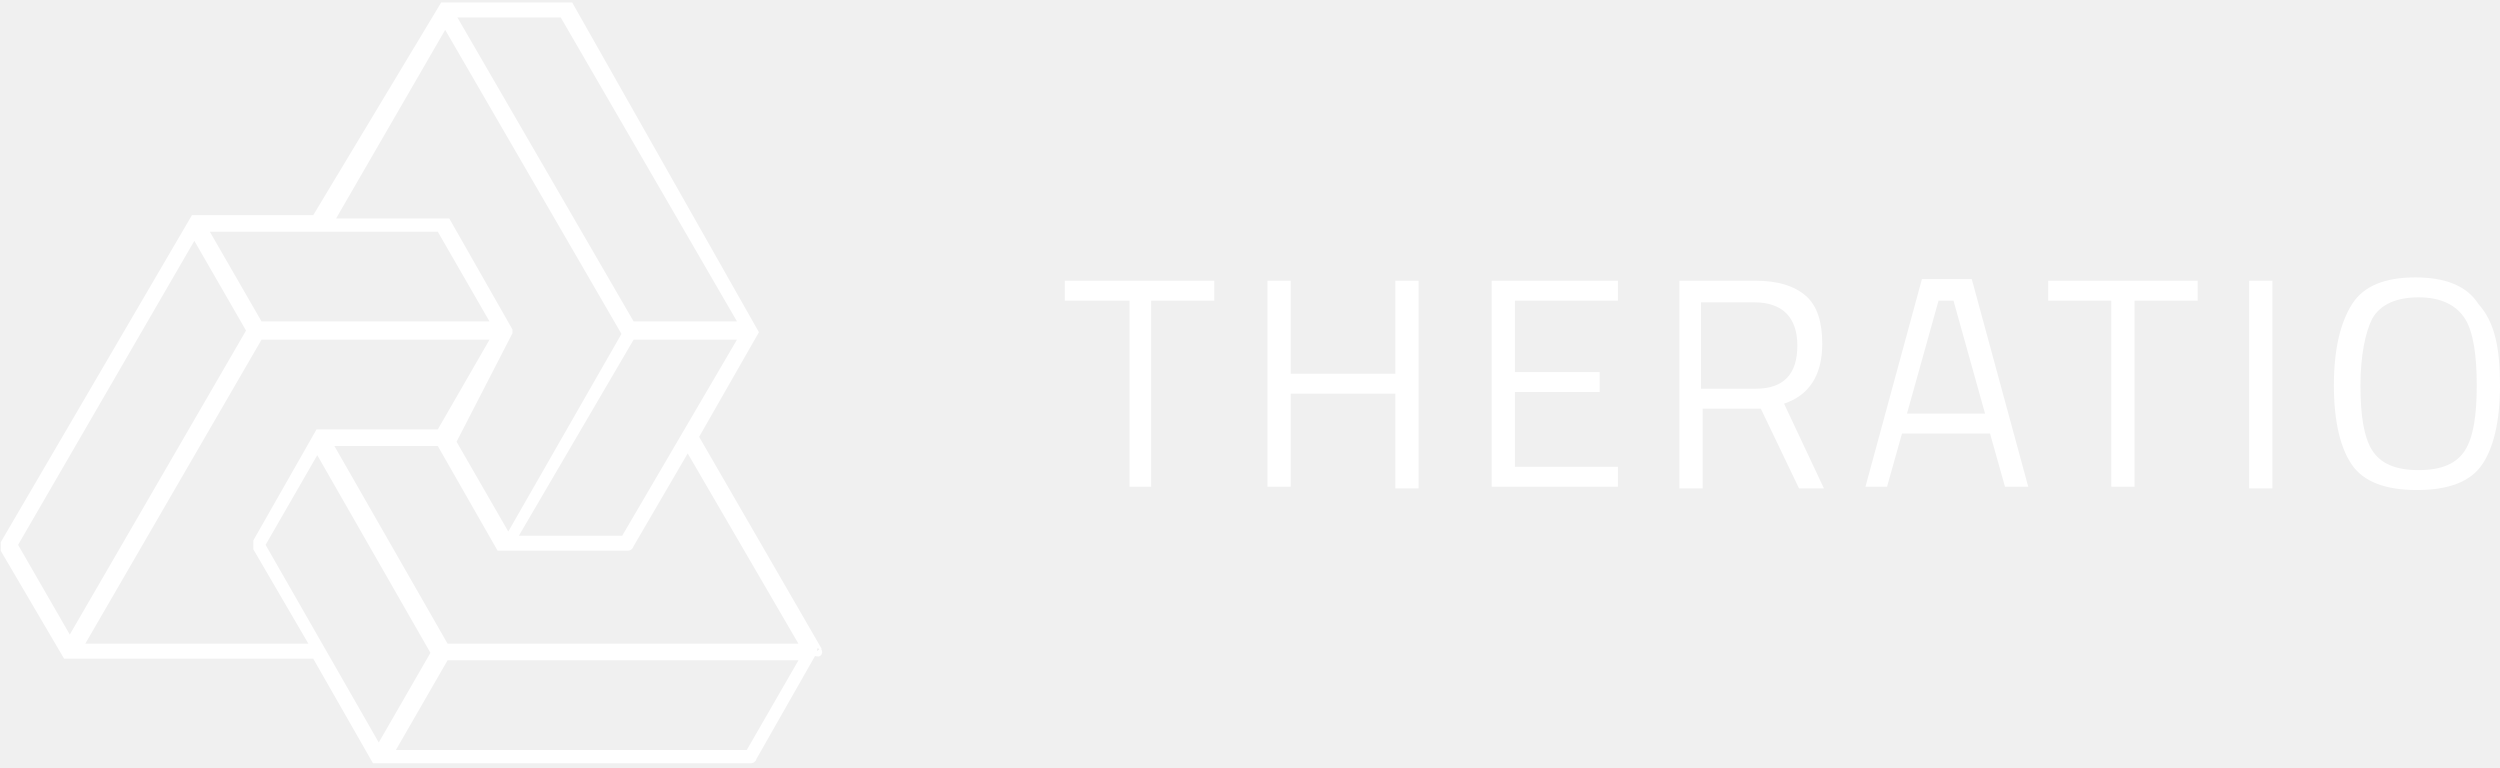
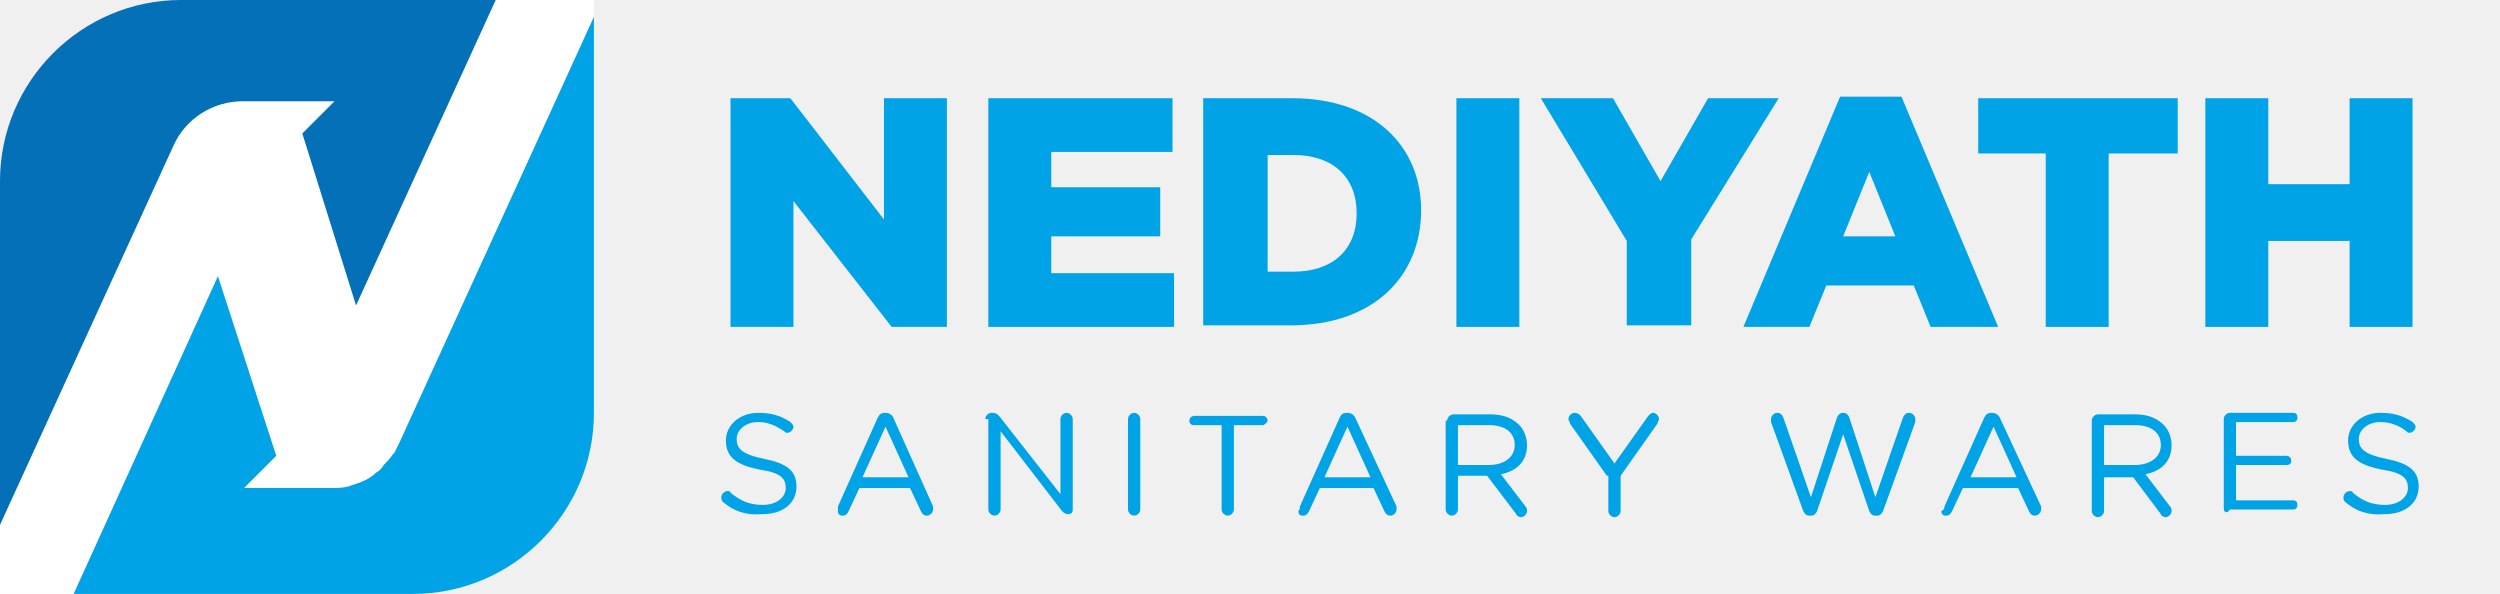
- <svg xmlns="http://www.w3.org/2000/svg" id="Layer_1" x="0px" y="0px" viewBox="0 0 150.5 46.2" style="enable-background:new 0 0 150.5 46.2;" xml:space="preserve">
+ <svg xmlns="http://www.w3.org/2000/svg" version="1.1" id="Layer_1" x="0px" y="0px" viewBox="0 0 162.9 38.7" style="enable-background:new 0 0 162.9 38.7;" xml:space="preserve">
  <style type="text/css">
- 	.st0{fill:#FFFFFF;stroke:#FFFFFF;stroke-width:0.5;stroke-miterlimit:10;}
+ 	.st0{fill:#01A3E7;}
	.st1{fill:#FFFFFF;}
+ 	.st2{fill:#0370B8;}
</style>
  <g>
-     <path class="st0" d="M49.2,39.2C49.2,39.2,49.2,39.2,49.2,39.2C49.2,39.2,49.2,39.2,49.2,39.2c0-0.1,0-0.1,0-0.1c0,0,0,0,0,0   l-7.4-12.8l3.6-6.3c0,0,0,0,0,0c0,0,0,0,0,0c0,0,0,0,0,0c0,0,0,0,0,0c0,0,0,0,0,0s0,0,0,0c0,0,0,0,0,0c0,0,0,0,0,0c0,0,0,0,0,0   c0,0,0,0,0,0L34.3,0.4c0,0,0,0,0,0c0,0,0,0,0,0c0,0,0,0,0,0c0,0,0,0,0,0c0,0,0,0-0.1,0c0,0,0,0,0,0h-7.5c0,0,0,0,0,0c0,0,0,0,0,0   c0,0,0,0,0,0c0,0,0,0,0,0c0,0,0,0,0,0c0,0,0,0,0,0c0,0,0,0,0,0c0,0,0,0,0,0c0,0,0,0,0,0c0,0,0,0,0,0L19,13.2h-7.3c0,0,0,0,0,0   c0,0,0,0,0,0c0,0,0,0,0,0c0,0,0,0,0,0c0,0,0,0,0,0c0,0,0,0,0,0c0,0,0,0,0,0c0,0,0,0,0,0c0,0,0,0,0,0c0,0,0,0,0,0L0.3,32.7   c0,0,0,0,0,0c0,0,0,0,0,0.1c0,0,0,0,0,0.1c0,0,0,0,0,0.1c0,0,0,0,0,0.1c0,0,0,0,0,0L4,39.4c0,0,0,0,0,0c0,0,0,0,0,0c0,0,0,0,0,0   c0,0,0,0,0,0c0,0,0,0,0,0c0,0,0,0,0,0c0,0,0.1,0,0.1,0c0,0,0,0,0,0c0,0,0,0,0,0c0,0,0,0,0,0H19l3.6,6.3c0,0,0,0,0,0c0,0,0,0,0,0   c0,0,0,0,0,0c0,0,0,0,0,0c0,0,0,0,0,0c0,0,0,0,0,0c0,0,0.1,0,0.1,0c0,0,0,0,0,0c0,0,0,0,0,0c0,0,0,0,0,0h22.4c0,0,0.1,0,0.1,0   c0,0,0,0,0,0c0,0,0.1,0,0.1-0.1c0,0,0,0,0,0l3.7-6.5c0,0,0,0,0,0c0,0,0,0,0,0C49.2,39.3,49.2,39.3,49.2,39.2   C49.2,39.3,49.2,39.3,49.2,39.2C49.2,39.3,49.3,39.3,49.2,39.2C49.3,39.3,49.2,39.2,49.2,39.2z M45.1,45.4H23.4l3.4-5.9h21.7   L45.1,45.4z M15.7,32.8l3.4-5.9l7.1,12.4l-3.4,5.9L15.7,32.8z M48.5,39H26.8l-7.1-12.4h6.8l3.6,6.3c0,0,0,0,0,0c0,0,0,0,0,0   c0,0,0,0,0,0c0,0,0,0,0,0c0,0,0,0,0,0c0,0,0,0,0,0c0,0,0.1,0,0.1,0c0,0,0,0,0,0c0,0,0,0,0,0c0,0,0,0,0,0h7.5c0,0,0.1,0,0.1,0   c0,0,0,0,0,0c0,0,0.1,0,0.1-0.1c0,0,0,0,0,0l3.5-6L48.5,39z M0.8,32.8L11.7,14l3.4,5.9L4.2,38.7L0.8,32.8z M15.6,19.6l-3.4-5.9h7   h7.3l3.4,5.9H15.6z M30.6,20C30.6,20,30.6,20,30.6,20C30.6,20,30.6,20,30.6,20C30.6,20,30.6,20,30.6,20c0-0.1,0-0.1,0-0.1   c0,0,0,0,0,0s0,0,0,0c0,0,0,0,0,0c0,0,0,0,0,0c0,0,0,0,0,0c0,0,0,0,0,0l-3.7-6.5c0,0,0,0,0,0c0,0,0,0,0,0c0,0,0,0,0,0c0,0,0,0,0,0   c0,0,0,0-0.1,0c0,0,0,0,0,0h-7l7-12.1l10.9,18.8l-7.1,12.4l-3.4-5.9L30.6,20z M33.9,0.8l10.9,18.8H38L27.1,0.8H33.9z M37.6,32.5   h-6.8L38,20.2h6.8L37.6,32.5z M4.7,39l10.9-18.8h14.3l-3.4,5.9h-7.3c0,0,0,0,0,0c0,0,0,0,0,0c0,0,0,0,0,0c0,0,0,0,0,0c0,0,0,0,0,0   c0,0,0,0,0,0c0,0,0,0,0,0c0,0,0,0,0,0c0,0,0,0,0,0c0,0,0,0,0,0l-3.7,6.5c0,0,0,0,0,0c0,0,0,0,0,0.1c0,0,0,0,0,0.1c0,0,0,0,0,0.1   c0,0,0,0,0,0.1c0,0,0,0,0,0l3.5,6H4.7z" />
+     <g>
+       <path class="st0" d="M47.7,6.4h3.8l6.1,7.9V6.4h4.1v14.9h-3.6l-6.4-8.2v8.2h-4.1V6.4z" />
+       <path class="st0" d="M64.4,6.4h12v3.5h-7.9v2.3h7.1v3.2h-7.1v2.4h8v3.5H64.4V6.4z" />
+       <path class="st0" d="M78.5,6.4h5.7c5.3,0,8.4,3.1,8.4,7.3v0c0,4.3-3.1,7.5-8.5,7.5h-5.7V6.4z M84.3,17.7c2.5,0,4.1-1.4,4.1-3.8v0    c0-2.4-1.6-3.8-4.1-3.8h-1.7v7.6H84.3z" />
+       <path class="st0" d="M94.9,6.4H99v14.9h-4.1V6.4z" />
+       <path class="st0" d="M106,15.7l-5.6-9.3h4.7l3.1,5.4l3.1-5.4h4.6l-5.7,9.2v5.6H106V15.7z" />
+       <path class="st0" d="M119.9,6.3h4l6.3,15h-4.4l-1.1-2.7H119l-1.1,2.7h-4.3L119.9,6.3z M123.5,15.4l-1.7-4.2l-1.7,4.2H123.5z" />
+       <path class="st0" d="M133.4,10h-4.5V6.4h13V10h-4.5v11.3h-4.1V10z" />
+       <path class="st0" d="M143.7,6.4h4.1V12h5.3V6.4h4.1v14.9h-4.1v-5.6h-5.3v5.6h-4.1V6.4z" />
+     </g>
  </g>
  <g>
-     <path class="st1" d="M64.1,18.1v-1.2h9v1.2h-3.8v11.2H68V18.1H64.1z" />
-     <path class="st1" d="M84,29.3v-5.6h-6.3v5.6h-1.4V16.9h1.4v5.6H84v-5.6h1.4v12.5H84z" />
-     <path class="st1" d="M89.8,29.3V16.9h7.6v1.2h-6.2v4.3h5.1v1.2h-5.1v4.5h6.2v1.2H89.8z" />
-     <path class="st1" d="M102.5,24.6v4.8h-1.4V16.9h4.6c1.3,0,2.3,0.3,3,0.9s1,1.6,1,2.9c0,1.9-0.8,3.1-2.3,3.6l2.4,5.1h-1.5l-2.3-4.8   H102.5z M105.7,23.4c1.7,0,2.5-0.9,2.5-2.6s-0.9-2.6-2.6-2.6h-3.2v5.2H105.7z" />
-     <path class="st1" d="M112.3,29.3l3.4-12.5h3l3.4,12.5h-1.4l-0.9-3.2h-5.3l-0.9,3.2H112.3z M116.7,18.1l-1.9,6.8h4.7l-1.9-6.8H116.7   z" />
-     <path class="st1" d="M123.3,18.1v-1.2h9v1.2h-3.8v11.2h-1.4V18.1H123.3z" />
-     <path class="st1" d="M135.4,29.3V16.9h1.4v12.5H135.4z" />
-     <path class="st1" d="M150.5,23.2c0,2.2-0.4,3.8-1.1,4.8c-0.7,1-2,1.5-3.9,1.5c-1.9,0-3.2-0.5-3.9-1.5c-0.7-1-1.1-2.6-1.1-4.8   c0-2.2,0.4-3.8,1.1-4.9c0.7-1.1,2-1.6,3.8-1.6c1.8,0,3.1,0.5,3.8,1.6C150.2,19.4,150.5,21,150.5,23.2z M142.1,23.2   c0,1.8,0.2,3.1,0.7,3.9c0.5,0.8,1.4,1.2,2.8,1.2s2.3-0.4,2.8-1.2c0.5-0.8,0.7-2.1,0.7-3.9s-0.2-3.2-0.7-4c-0.5-0.8-1.4-1.3-2.8-1.3   c-1.3,0-2.3,0.4-2.8,1.3C142.4,20,142.1,21.4,142.1,23.2z" />
+     <g>
+       <path class="st0" d="M47.1,32.7c-0.1-0.1-0.1-0.2-0.1-0.3c0-0.2,0.2-0.4,0.4-0.4c0.1,0,0.2,0,0.2,0.1c0.6,0.5,1.2,0.8,2.1,0.8    c0.9,0,1.5-0.5,1.5-1.1v0c0-0.6-0.3-1-1.7-1.2c-1.5-0.3-2.2-0.8-2.2-1.9v0c0-1,0.9-1.8,2.1-1.8c0.9,0,1.5,0.2,2.1,0.6    c0.1,0.1,0.2,0.2,0.2,0.3c0,0.2-0.2,0.4-0.4,0.4c-0.1,0-0.1,0-0.2-0.1c-0.6-0.4-1.1-0.6-1.7-0.6c-0.8,0-1.4,0.5-1.4,1.1v0    c0,0.6,0.3,1,1.8,1.3c1.5,0.3,2.1,0.8,2.1,1.8v0c0,1.1-0.9,1.8-2.2,1.8C48.6,33.6,47.8,33.3,47.1,32.7z" />
+       <path class="st0" d="M54.6,33l2.6-5.8c0.1-0.2,0.2-0.3,0.5-0.3h0c0.2,0,0.4,0.1,0.5,0.3l2.6,5.8c0,0.1,0,0.1,0,0.2    c0,0.2-0.2,0.4-0.4,0.4c-0.2,0-0.3-0.1-0.4-0.3l-0.7-1.5H56l-0.7,1.5c-0.1,0.2-0.2,0.3-0.4,0.3c-0.2,0-0.3-0.1-0.3-0.3    C54.6,33.2,54.6,33.1,54.6,33z M59.2,31.1l-1.5-3.3l-1.5,3.3H59.2z" />
+       <path class="st0" d="M64.2,27.3c0-0.2,0.2-0.4,0.4-0.4h0.1c0.2,0,0.3,0.1,0.4,0.2l4,5.1v-4.9c0-0.2,0.2-0.4,0.4-0.4    c0.2,0,0.4,0.2,0.4,0.4v5.9c0,0.2-0.1,0.3-0.3,0.3h0c-0.2,0-0.3-0.1-0.4-0.2l-4-5.2v5.1c0,0.2-0.2,0.4-0.4,0.4    c-0.2,0-0.4-0.2-0.4-0.4V27.3z" />
+       <path class="st0" d="M73.5,27.3c0-0.2,0.2-0.4,0.4-0.4c0.2,0,0.4,0.2,0.4,0.4v5.9c0,0.2-0.2,0.4-0.4,0.4c-0.2,0-0.4-0.2-0.4-0.4    V27.3z" />
+       <path class="st0" d="M79.7,27.7h-1.9c-0.2,0-0.3-0.1-0.3-0.3s0.2-0.3,0.3-0.3h4.5c0.2,0,0.3,0.2,0.3,0.3s-0.2,0.3-0.3,0.3h-1.9    v5.5c0,0.2-0.2,0.4-0.4,0.4s-0.4-0.2-0.4-0.4V27.7z" />
+       <path class="st0" d="M84.7,33l2.6-5.8c0.1-0.2,0.2-0.3,0.5-0.3h0c0.2,0,0.4,0.1,0.5,0.3L91,33c0,0.1,0,0.1,0,0.2    c0,0.2-0.2,0.4-0.4,0.4c-0.2,0-0.3-0.1-0.4-0.3l-0.7-1.5H86l-0.7,1.5c-0.1,0.2-0.2,0.3-0.4,0.3c-0.2,0-0.3-0.1-0.3-0.3    C84.7,33.2,84.7,33.1,84.7,33z M89.3,31.1l-1.5-3.3l-1.5,3.3H89.3z" />
+       <path class="st0" d="M94.3,27.4c0-0.2,0.2-0.4,0.4-0.4h2.4c0.8,0,1.4,0.2,1.9,0.7c0.3,0.3,0.5,0.8,0.5,1.3v0    c0,1.1-0.7,1.7-1.7,1.9l1.6,2.1c0.1,0.1,0.1,0.2,0.1,0.3c0,0.2-0.2,0.4-0.4,0.4c-0.1,0-0.3-0.1-0.3-0.2L96.9,31H95v2.2    c0,0.2-0.2,0.4-0.4,0.4c-0.2,0-0.4-0.2-0.4-0.4V27.4z M97,30.3c1,0,1.7-0.5,1.7-1.3v0c0-0.8-0.6-1.3-1.7-1.3h-2v2.6H97z" />
+       <path class="st0" d="M104.7,31l-2.4-3.4c0-0.1-0.1-0.2-0.1-0.3c0-0.2,0.2-0.4,0.4-0.4c0.2,0,0.3,0.1,0.4,0.2l2.2,3.1l2.2-3.1    c0.1-0.1,0.2-0.2,0.3-0.2c0.2,0,0.4,0.2,0.4,0.4c0,0.1-0.1,0.2-0.1,0.3l-2.4,3.4v2.3c0,0.2-0.2,0.4-0.4,0.4s-0.4-0.2-0.4-0.4V31z" />
+       <path class="st0" d="M115.4,27.5c0-0.1,0-0.1,0-0.2c0-0.2,0.2-0.4,0.4-0.4c0.2,0,0.3,0.1,0.4,0.3l1.8,5.2l1.7-5.2    c0.1-0.2,0.2-0.3,0.4-0.3h0c0.2,0,0.3,0.1,0.4,0.3l1.7,5.2l1.8-5.2c0.1-0.2,0.2-0.3,0.4-0.3c0.2,0,0.4,0.2,0.4,0.4    c0,0.1,0,0.1,0,0.2l-2.1,5.8c-0.1,0.2-0.2,0.3-0.4,0.3h-0.1c-0.2,0-0.3-0.1-0.4-0.3l-1.7-5l-1.7,5c-0.1,0.2-0.2,0.3-0.4,0.3h-0.1    c-0.2,0-0.3-0.1-0.4-0.3L115.4,27.5z" />
+       <path class="st0" d="M126.7,33l2.6-5.8c0.1-0.2,0.2-0.3,0.5-0.3h0c0.2,0,0.4,0.1,0.5,0.3L133,33c0,0.1,0,0.1,0,0.2    c0,0.2-0.2,0.4-0.4,0.4c-0.2,0-0.3-0.1-0.4-0.3l-0.7-1.5h-3.6l-0.7,1.5c-0.1,0.2-0.2,0.3-0.4,0.3c-0.2,0-0.3-0.1-0.3-0.3    C126.7,33.2,126.7,33.1,126.7,33z M131.4,31.1l-1.5-3.3l-1.5,3.3H131.4z" />
+       <path class="st0" d="M136.3,27.4c0-0.2,0.2-0.4,0.4-0.4h2.4c0.8,0,1.4,0.2,1.9,0.7c0.3,0.3,0.5,0.8,0.5,1.3v0    c0,1.1-0.7,1.7-1.7,1.9l1.6,2.1c0.1,0.1,0.1,0.2,0.1,0.3c0,0.2-0.2,0.4-0.4,0.4c-0.1,0-0.3-0.1-0.3-0.2l-1.8-2.4h-1.9v2.2    c0,0.2-0.2,0.4-0.4,0.4c-0.2,0-0.4-0.2-0.4-0.4V27.4z M139.1,30.3c1,0,1.7-0.5,1.7-1.3v0c0-0.8-0.6-1.3-1.7-1.3h-2v2.6H139.1z" />
+       <path class="st0" d="M144.9,33.1v-5.8c0-0.2,0.2-0.4,0.4-0.4h4.1c0.2,0,0.3,0.1,0.3,0.3s-0.1,0.3-0.3,0.3h-3.7v2.2h3.3    c0.2,0,0.3,0.2,0.3,0.3c0,0.2-0.1,0.3-0.3,0.3h-3.3v2.3h3.7c0.2,0,0.3,0.1,0.3,0.3s-0.1,0.3-0.3,0.3h-4.1    C145.1,33.5,144.9,33.4,144.9,33.1z" />
+       <path class="st0" d="M152.8,32.7c-0.1-0.1-0.1-0.2-0.1-0.3c0-0.2,0.2-0.4,0.4-0.4c0.1,0,0.2,0,0.2,0.1c0.6,0.5,1.2,0.8,2.1,0.8    c0.9,0,1.5-0.5,1.5-1.1v0c0-0.6-0.3-1-1.7-1.2c-1.5-0.3-2.2-0.8-2.2-1.9v0c0-1,0.9-1.8,2.1-1.8c0.9,0,1.5,0.2,2.1,0.6    c0.1,0.1,0.2,0.2,0.2,0.3c0,0.2-0.2,0.4-0.4,0.4c-0.1,0-0.1,0-0.2-0.1c-0.5-0.4-1.1-0.6-1.7-0.6c-0.8,0-1.4,0.5-1.4,1.1v0    c0,0.6,0.3,1,1.8,1.3c1.5,0.3,2.1,0.8,2.1,1.8v0c0,1.1-0.9,1.8-2.2,1.8C154.3,33.6,153.5,33.3,152.8,32.7z" />
+     </g>
+   </g>
+   <g>
+     <path class="st1" d="M32.3,0l-9.1,19.9L19.7,8.6l2.1-2.1H19h-2.1h-1.2c-1.9,0-3.7,1.1-4.5,2.9L0,34.2v4.5h4.8L14.2,18L18,29.7   l-2.1,2.1h2.8l0,0h2.9c1.9,0,3.7-1.1,4.5-2.9v0L38.7,1.1V0H32.3z" />
+     <g>
+       <path class="st2" d="M32.3,0l-9.1,19.9L19.7,8.7l2.1-2.1h-6c-1.9,0-3.7,1.1-4.5,2.9L0,34.2V11.8C0,5.3,5.3,0,11.8,0H32.3z" />
+     </g>
+     <g>
+       <path class="st0" d="M38.7,1.1v25.8c0,6.5-5.3,11.8-11.8,11.8H4.8L14.2,18L18,29.7l-2.1,2.1h2.8l0,0h2.9c0.4,0,0.7,0,1.1-0.1    c0.1,0,0.2-0.1,0.3-0.1c0.6-0.2,1.1-0.4,1.5-0.8c0.2-0.1,0.4-0.3,0.5-0.5c0.2-0.2,0.4-0.4,0.6-0.7c0,0,0.1-0.1,0.1-0.1    c0.1-0.2,0.2-0.4,0.3-0.6l0,0L38.7,1.1z" />
+     </g>
  </g>
</svg>
